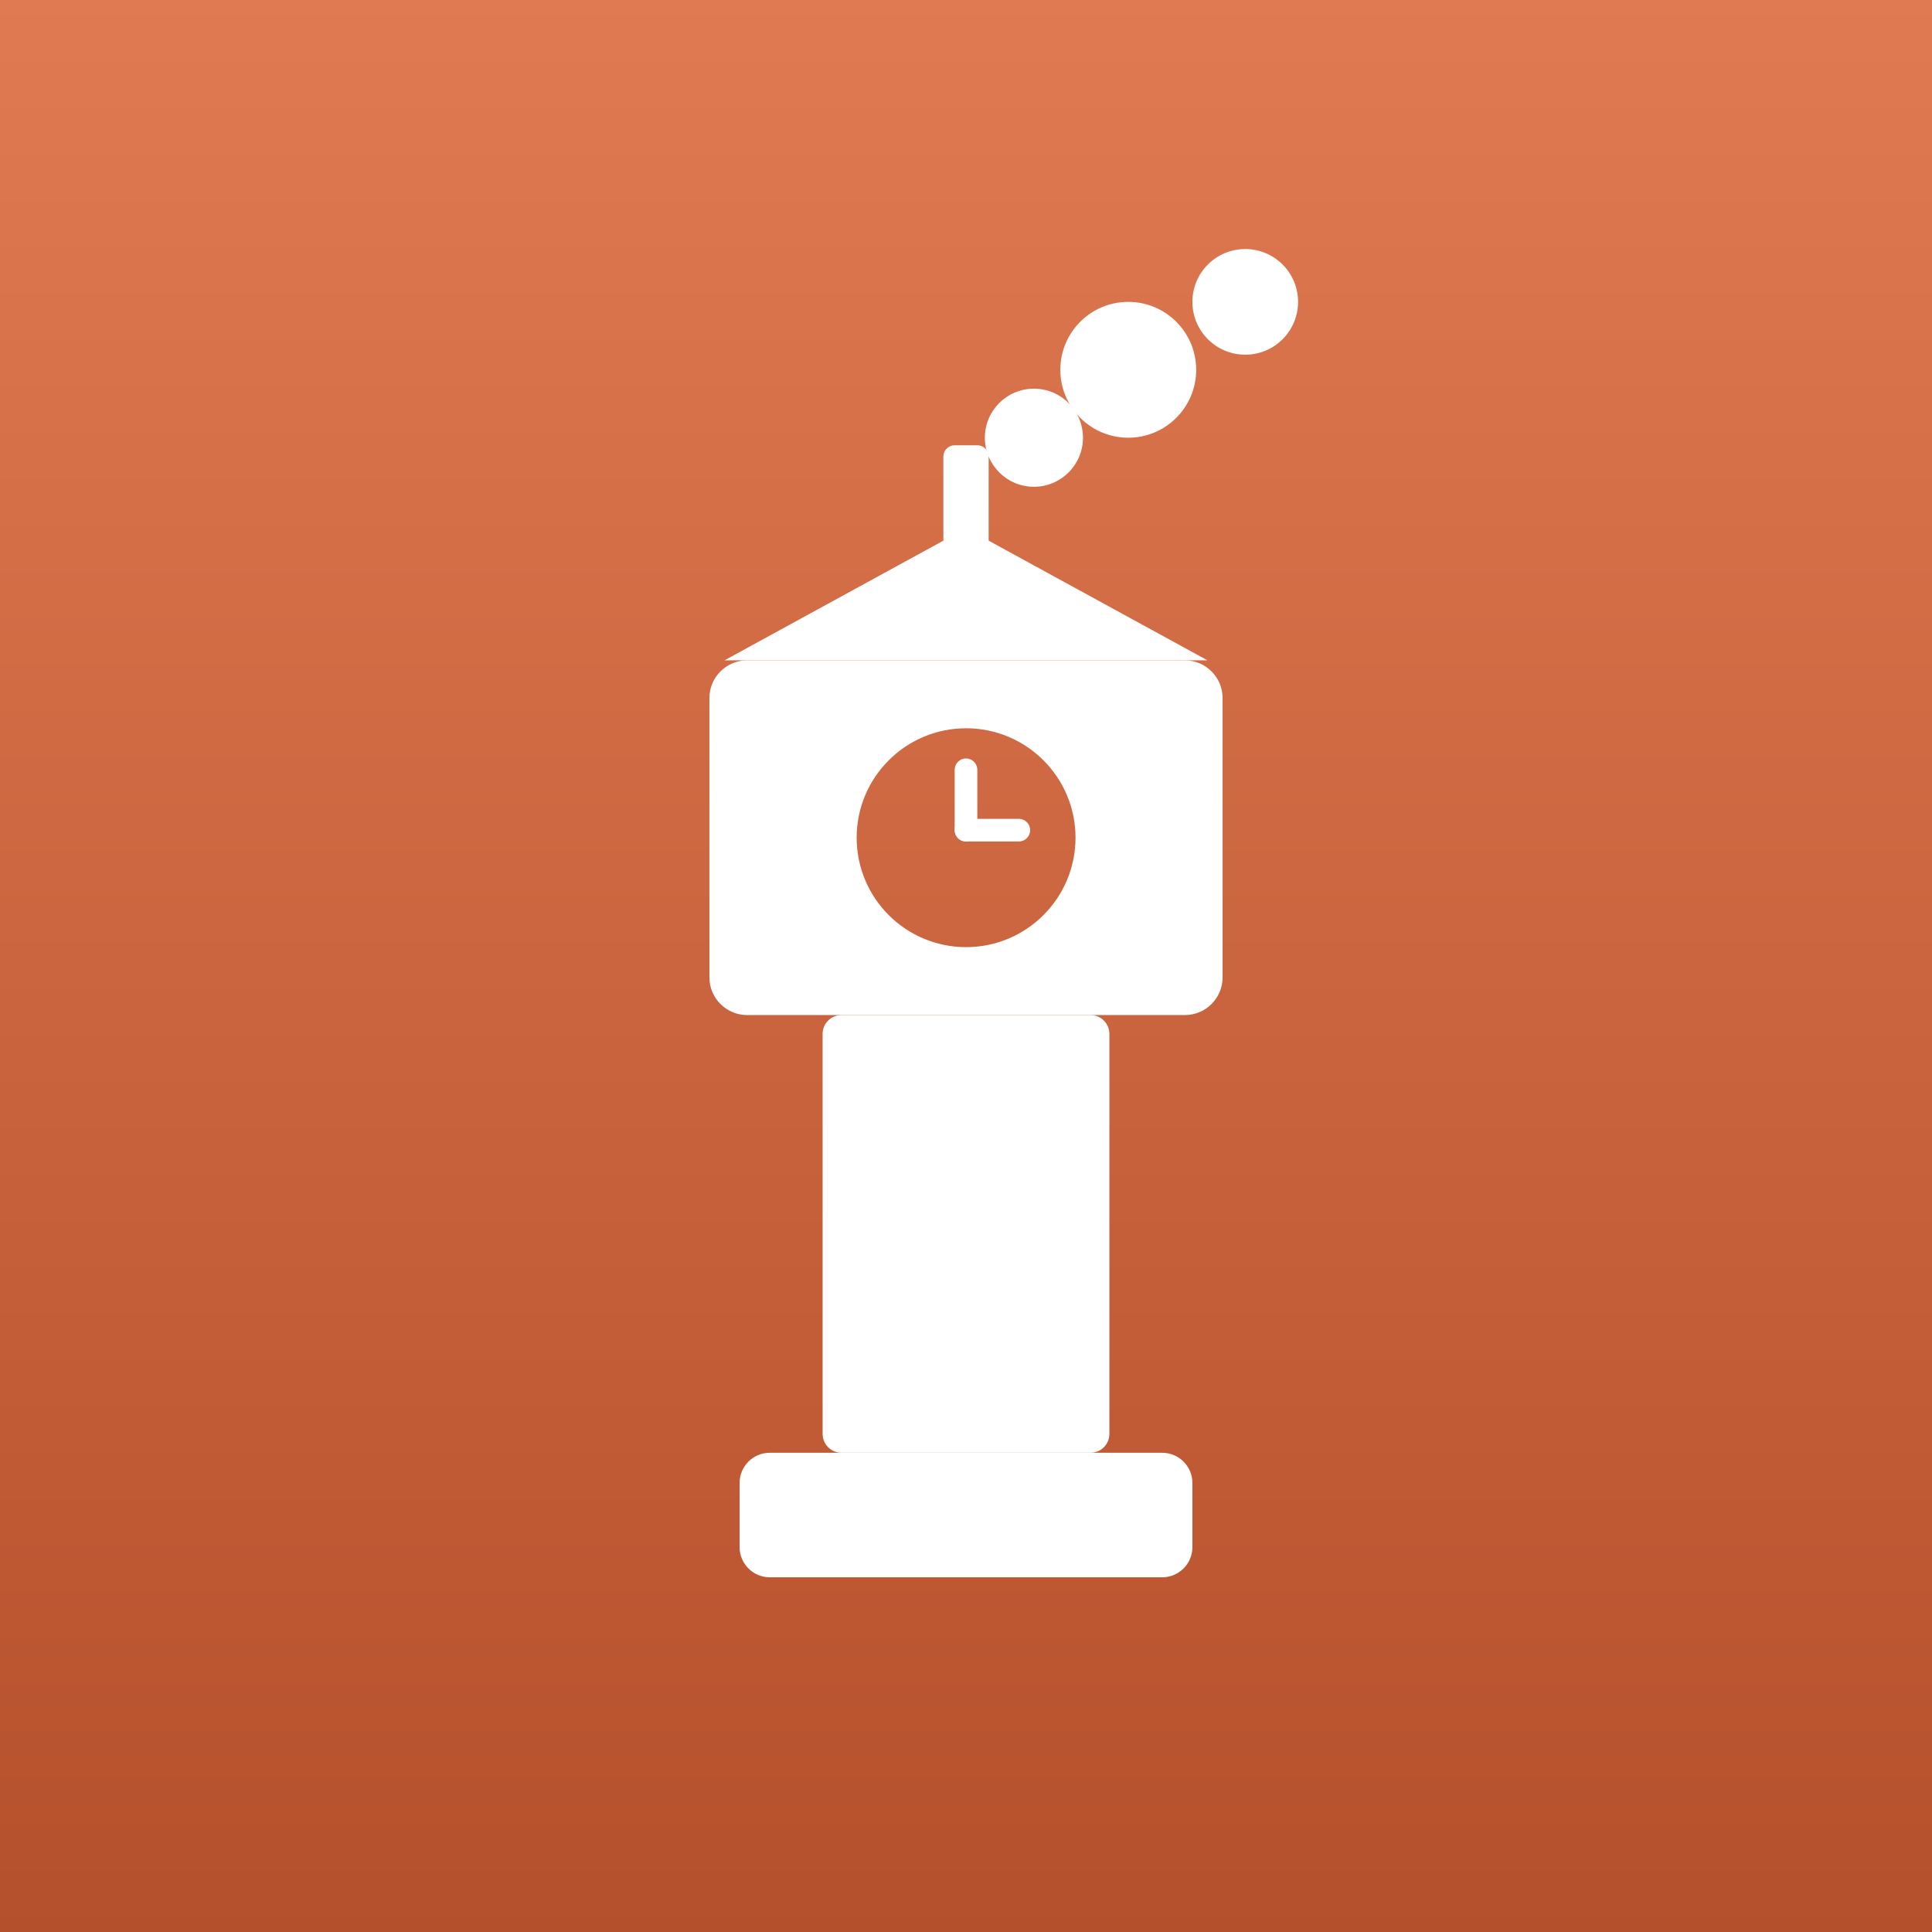
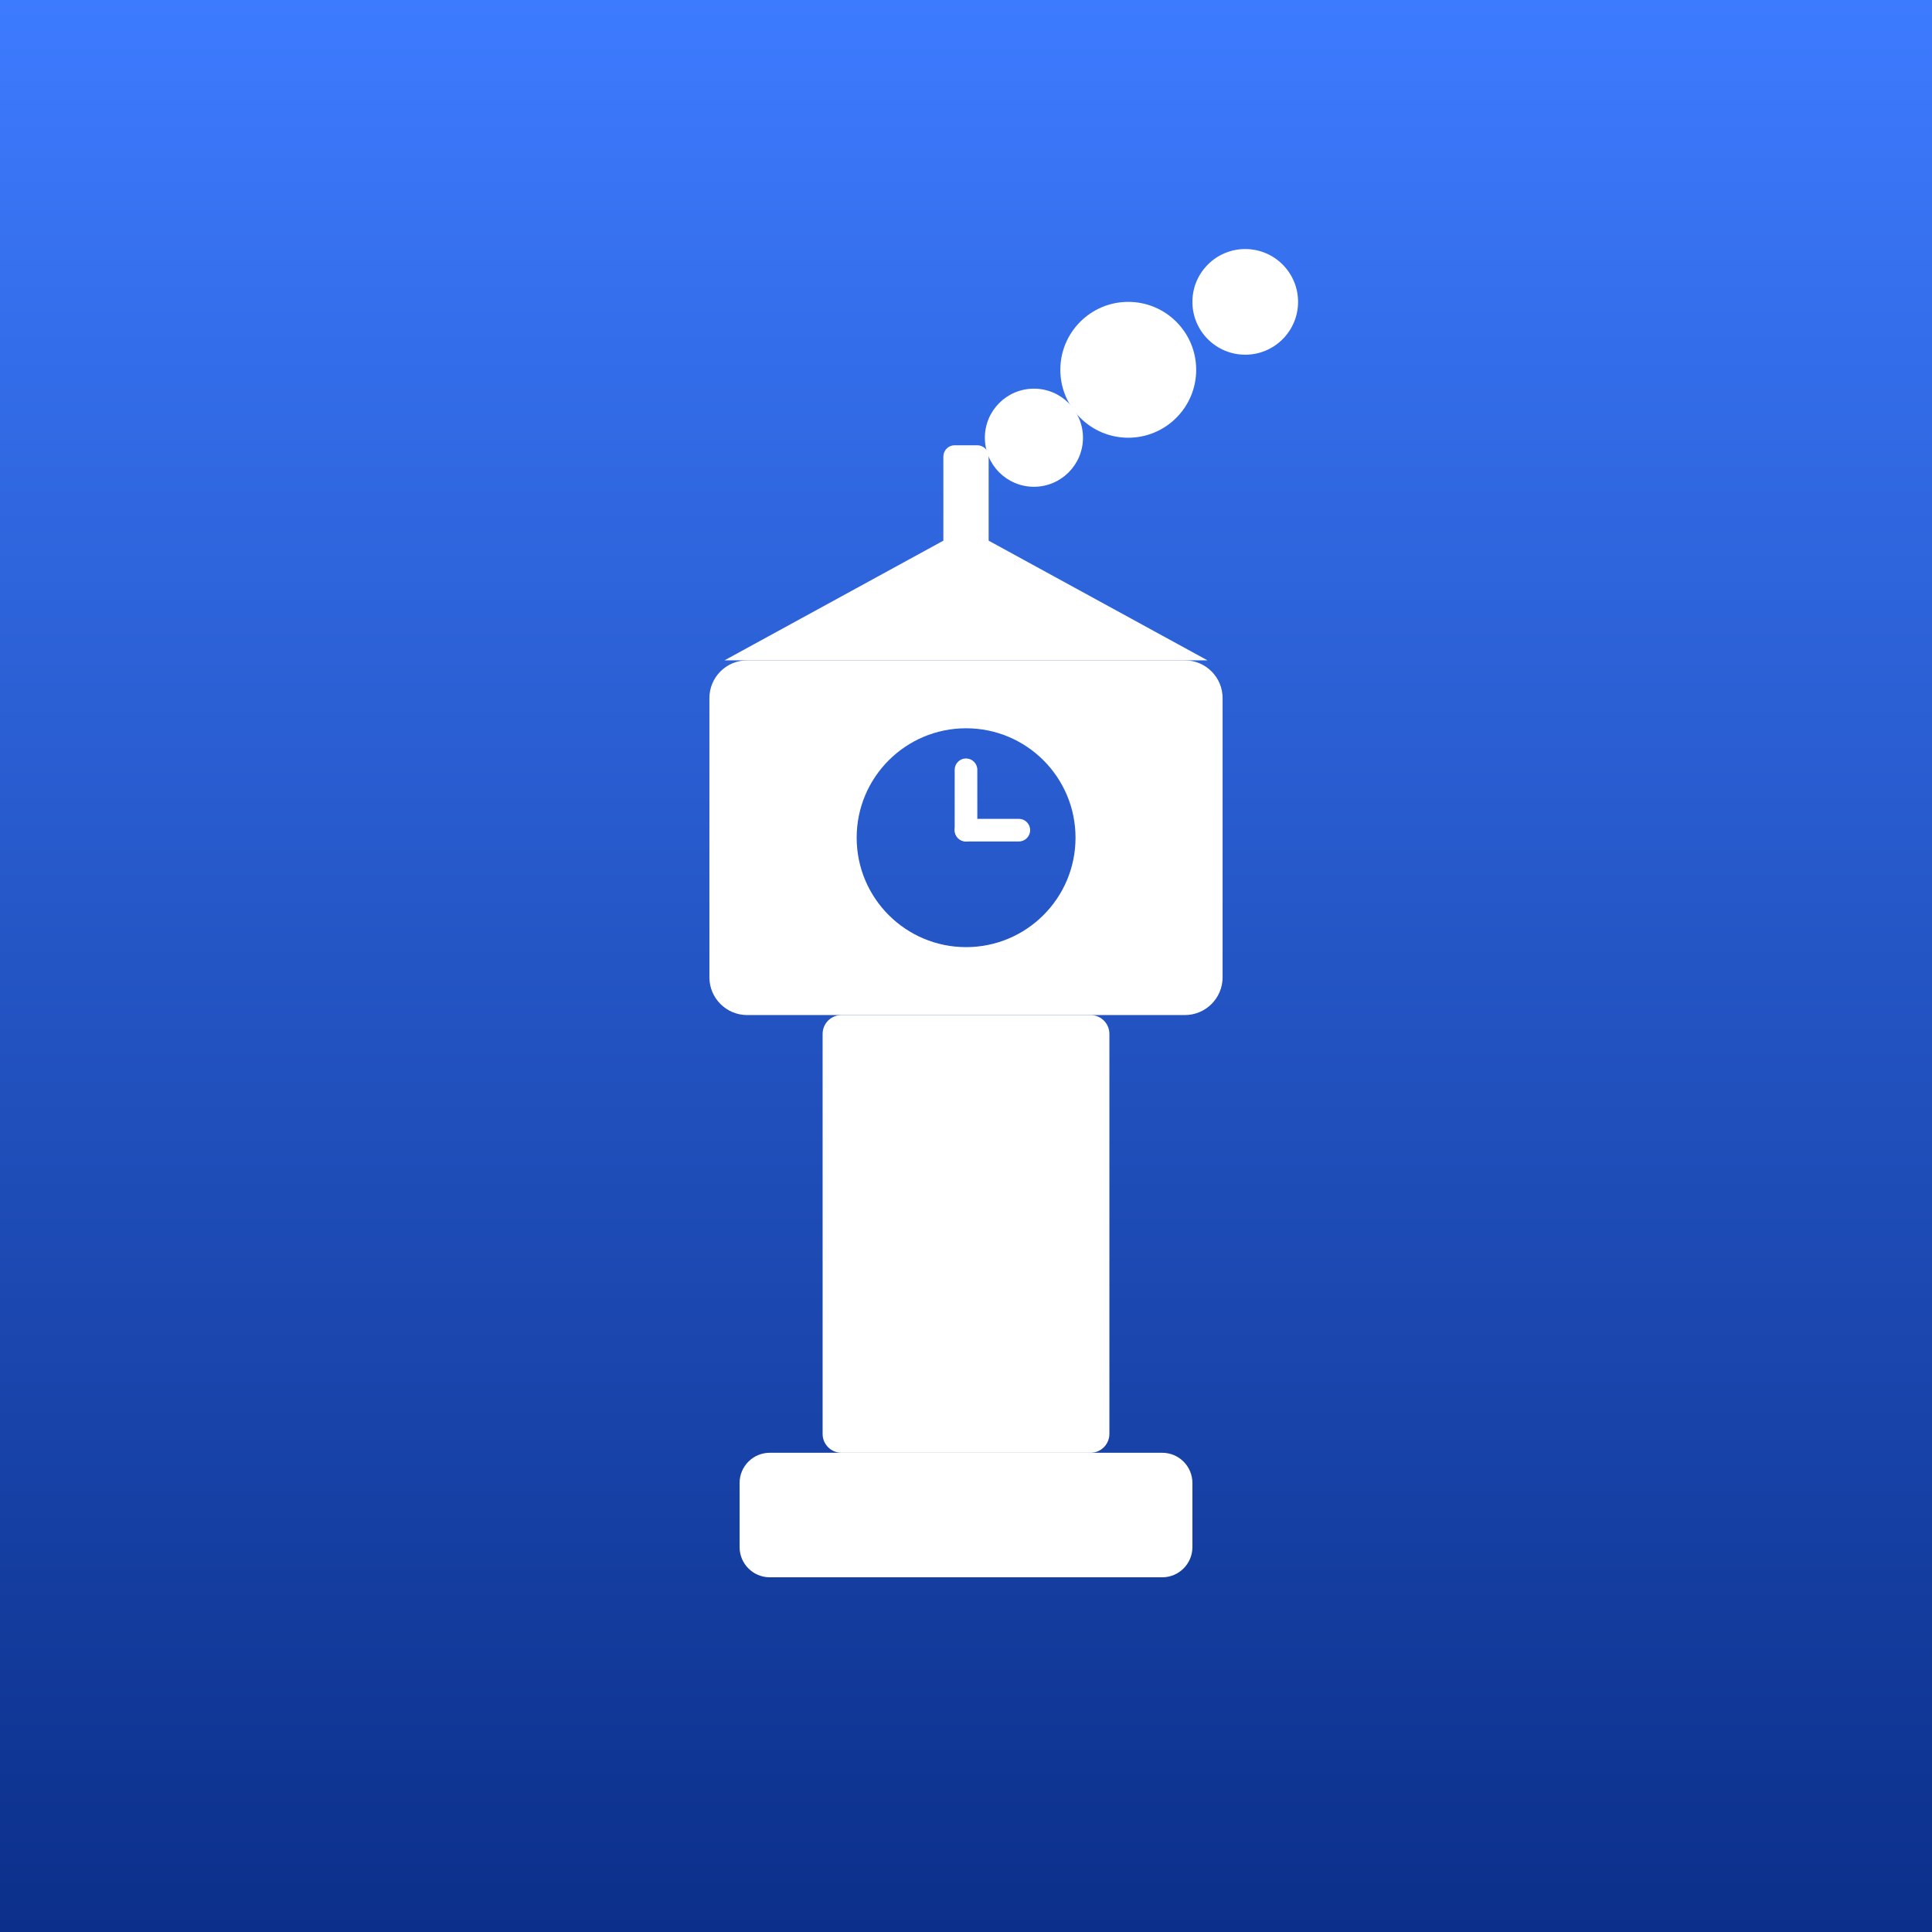
<svg xmlns="http://www.w3.org/2000/svg" width="1024" height="1024" viewBox="0 0 1024 1024">
  <defs>
    <linearGradient id="g" x1="0" y1="0" x2="0" y2="1">
-       <stop offset="0" stop-color="#e07a52" />
-       <stop offset="1" stop-color="#b5502c" />
+       <stop offset="0" stop-color="#3d7bff" />
+       <stop offset="1" stop-color="#0b2f8a" />
    </linearGradient>
  </defs>
  <rect width="1024" height="1024" rx="0" fill="url(#g)" />
  <g fill="#fff">
    <circle cx="548" cy="232" r="26" />
    <circle cx="598" cy="196" r="36" />
    <circle cx="660" cy="160" r="28" />
    <rect x="500" y="236" width="24" height="56" rx="6" />
    <polygon points="384,350 512,280 640,350" />
    <path fill-rule="evenodd" d="M396 350 h232 a20 20 0 0 1 20 20 v148 a20 20 0 0 1 -20 20 h-232 a20 20 0 0 1 -20 -20 v-148 a20 20 0 0 1 20 -20 z M512 386 a58 58 0 1 0 0.1 0 z" />
    <rect x="506" y="402" width="12" height="44" rx="6" />
    <rect x="506" y="434" width="40" height="12" rx="6" />
    <rect x="436" y="538" width="152" height="232" rx="10" />
    <rect x="392" y="770" width="240" height="66" rx="16" />
  </g>
</svg>
